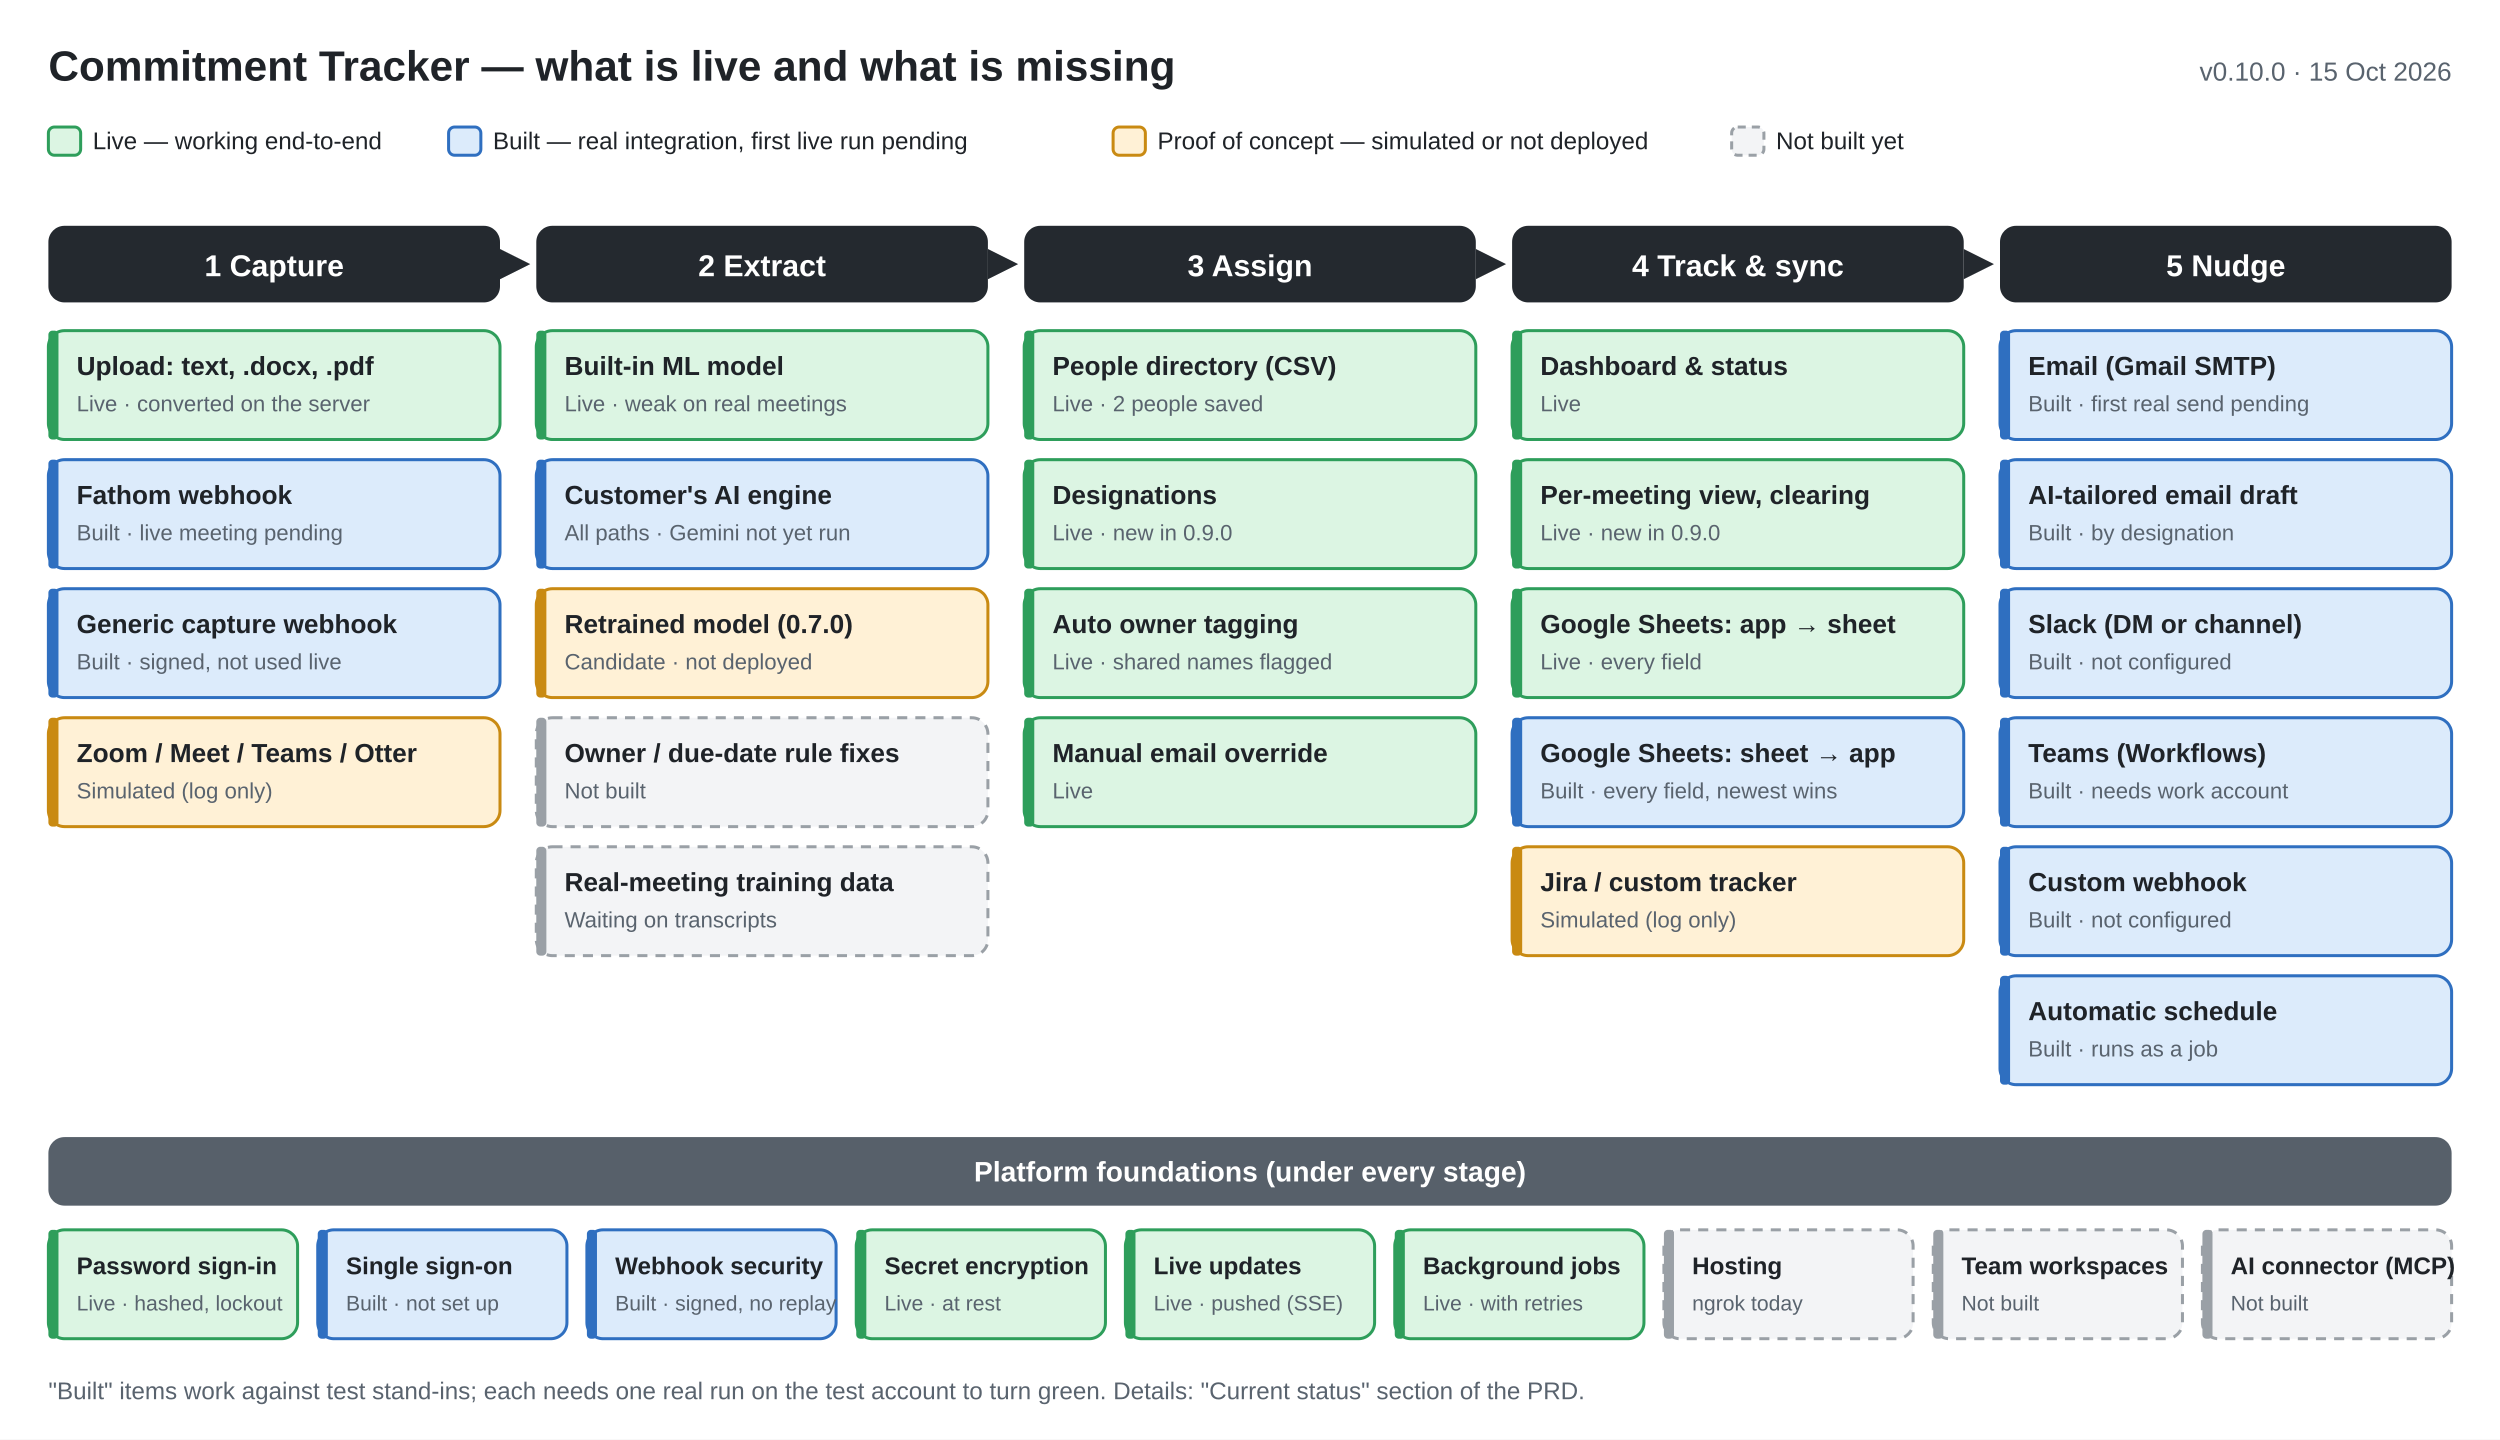
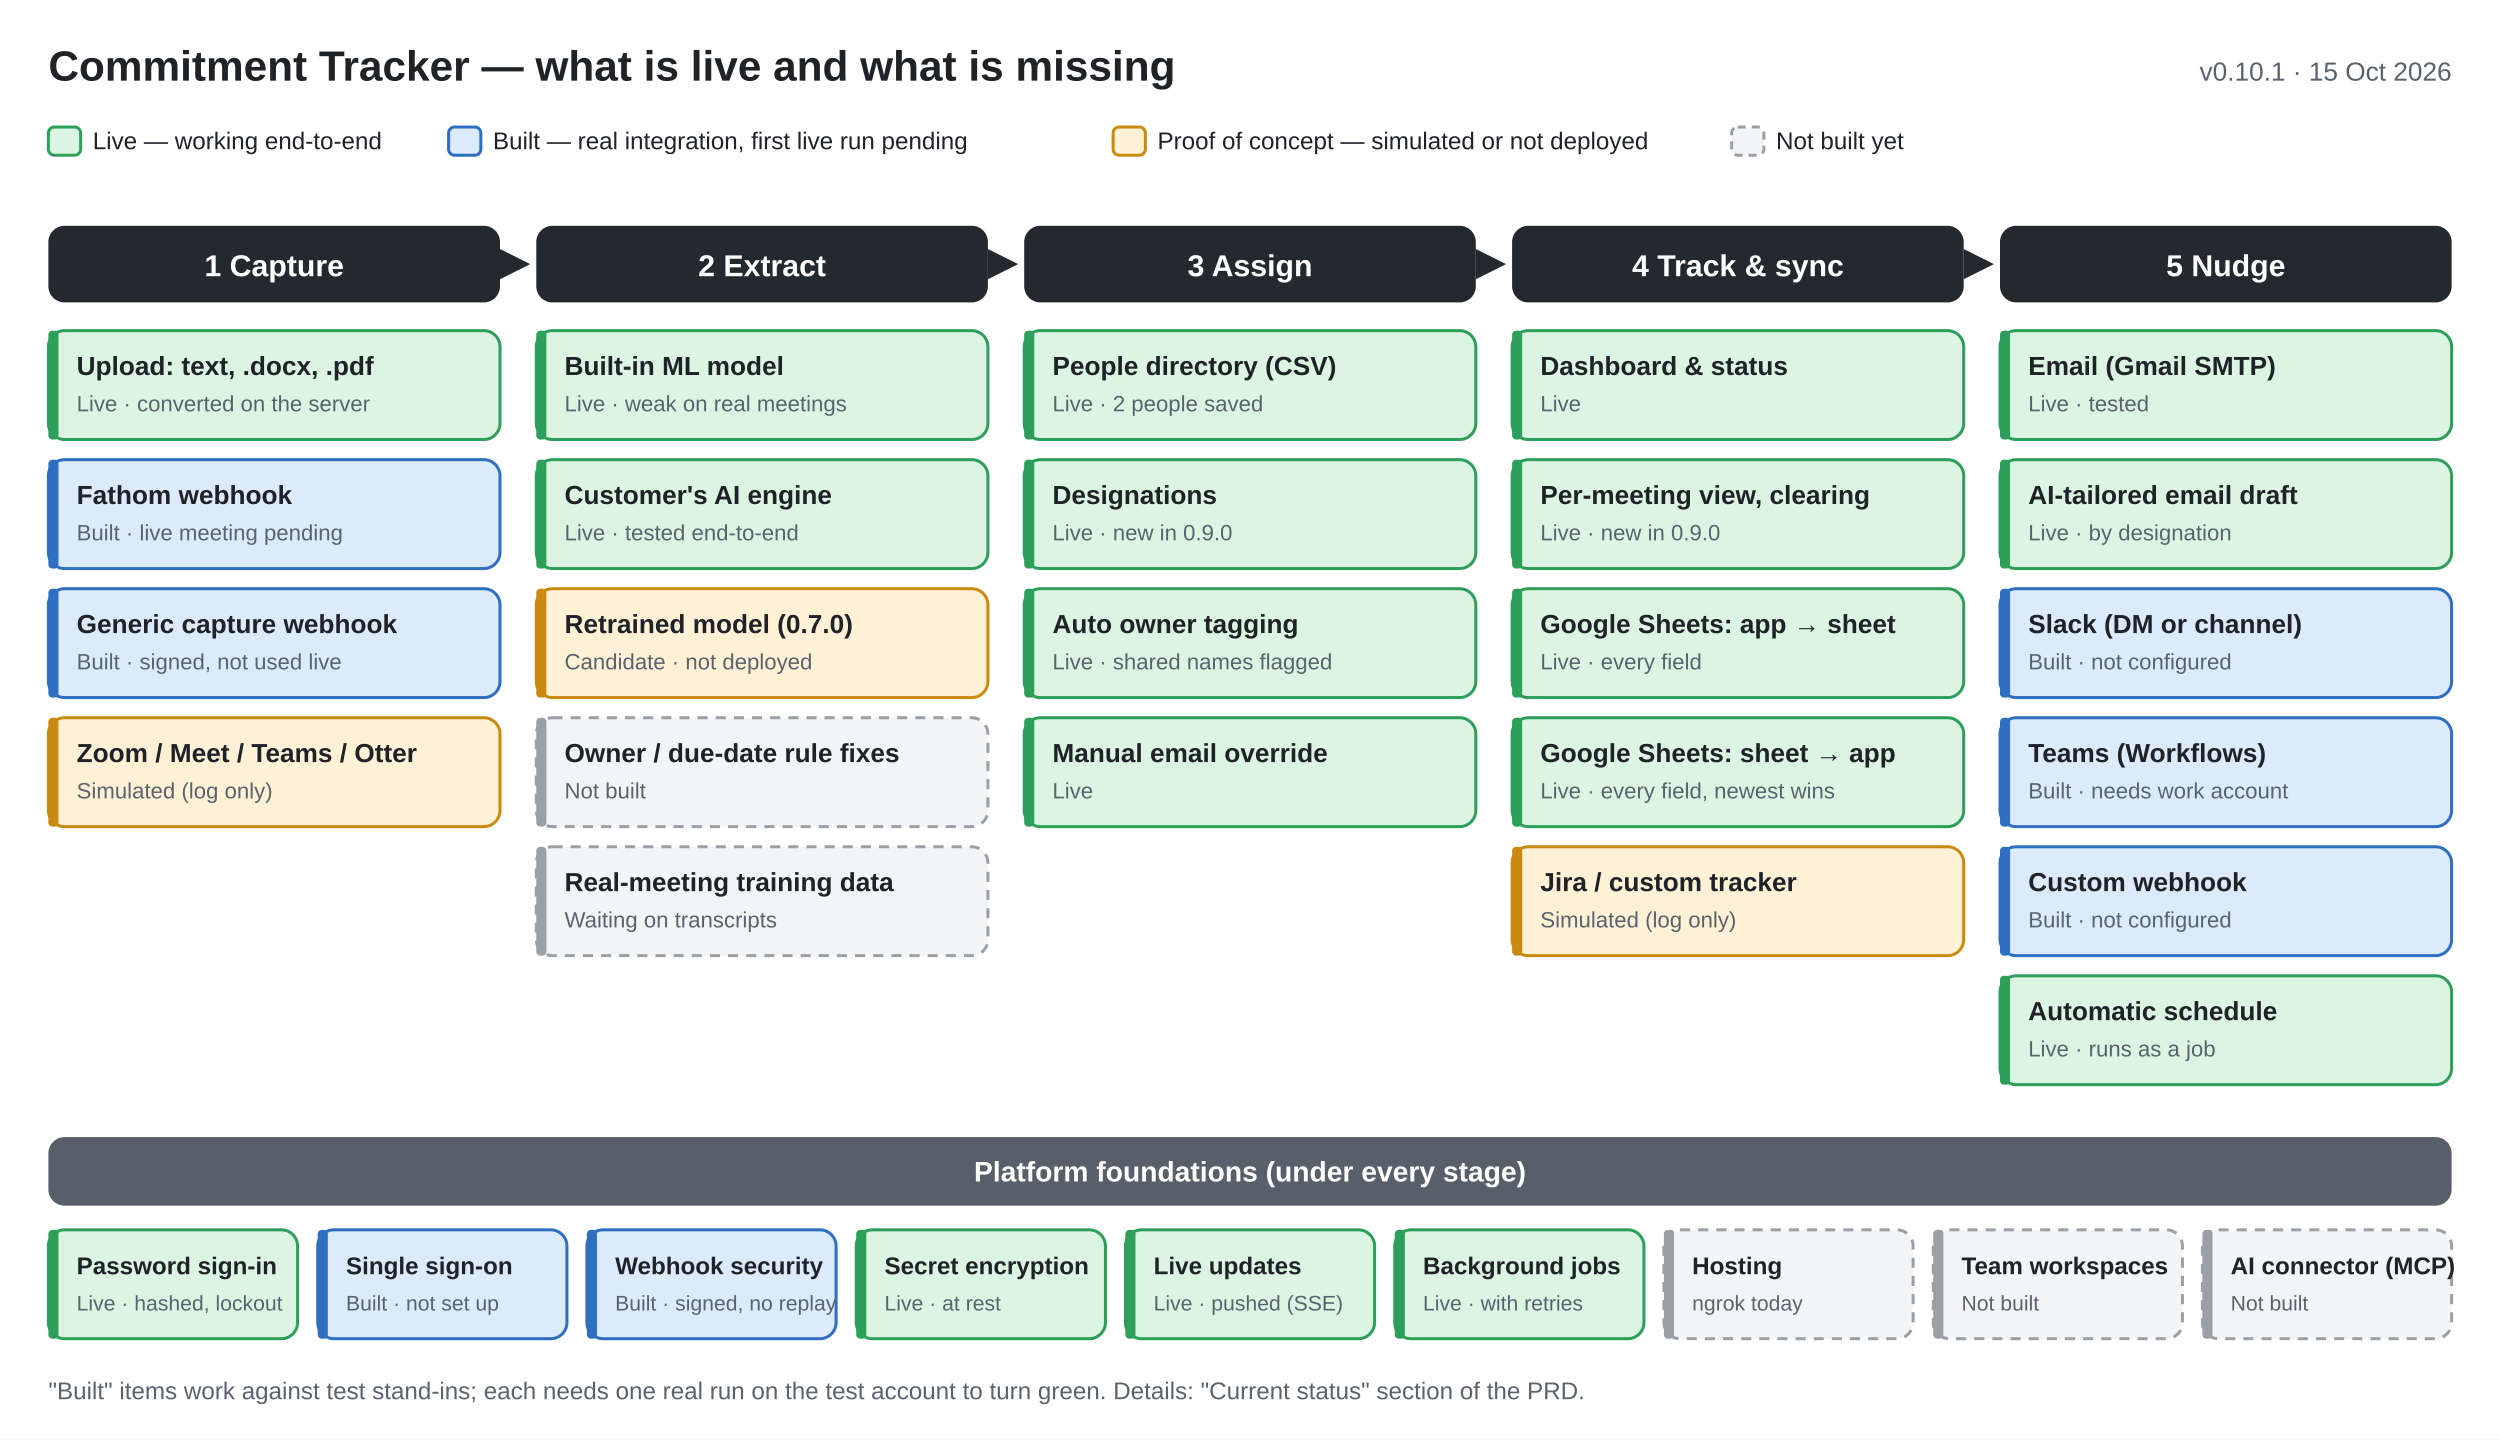
<svg xmlns="http://www.w3.org/2000/svg" viewBox="0 0 1240 714" width="1240" height="714" font-family="Segoe UI, Helvetica Neue, Arial, sans-serif" role="img" aria-label="Commitment Tracker status: what is live and what is missing">
  <defs>
    <marker id="arrow" viewBox="0 0 10 10" refX="8" refY="5" markerWidth="6" markerHeight="6" orient="auto">
      <path d="M0 0 L10 5 L0 10 z" fill="#24292F" />
    </marker>
  </defs>
  <rect width="1240" height="714" fill="#FFFFFF" />
  <text x="24" y="40" font-size="21" font-weight="700" fill="#1F2328">Commitment Tracker — what is live and what is missing</text>
-   <text x="1216" y="40" font-size="13" fill="#59636E" text-anchor="end">v0.10.0 · 15 Oct 2026</text>
+   <text x="1216" y="40" font-size="13" fill="#59636E" text-anchor="end">v0.10.1 · 15 Oct 2026</text>
  <rect x="24" y="63" width="16" height="14" rx="3" fill="#DCF5E3" stroke="#2E9E5B" stroke-width="1.5" />
  <text x="46" y="74" font-size="12" fill="#1F2328">Live — working end-to-end</text>
  <rect x="222.5" y="63" width="16" height="14" rx="3" fill="#DCEBFB" stroke="#2F6FC0" stroke-width="1.5" />
  <text x="244.5" y="74" font-size="12" fill="#1F2328">Built — real integration, first live run pending</text>
  <rect x="552.1" y="63" width="16" height="14" rx="3" fill="#FFF1D6" stroke="#C98A12" stroke-width="1.5" />
  <text x="574.1" y="74" font-size="12" fill="#1F2328">Proof of concept — simulated or not deployed</text>
  <rect x="858.9" y="63" width="16" height="14" rx="3" fill="#F3F4F6" stroke="#9AA0A6" stroke-width="1.5" stroke-dasharray="4 3" />
  <text x="880.9" y="74" font-size="12" fill="#1F2328">Not built yet</text>
  <rect x="24.0" y="112" width="224.0" height="38" rx="8" fill="#24292F" />
  <text x="136.0" y="137" font-size="15" font-weight="700" fill="#FFFFFF" text-anchor="middle">1  Capture</text>
  <path d="M250.0 131 h10" stroke="#24292F" stroke-width="2.5" marker-end="url(#arrow)" />
  <rect x="24.0" y="164" width="224.0" height="54" rx="8" fill="#DCF5E3" stroke="#2E9E5B" stroke-width="1.5" />
  <rect x="24.0" y="164" width="5" height="54" rx="2" fill="#2E9E5B" />
  <text x="38.0" y="186" font-size="13" font-weight="600" fill="#1F2328">Upload: text, .docx, .pdf</text>
  <text x="38.0" y="204" font-size="11" fill="#59636E">Live · converted on the server</text>
  <rect x="24.0" y="228" width="224.0" height="54" rx="8" fill="#DCEBFB" stroke="#2F6FC0" stroke-width="1.5" />
  <rect x="24.0" y="228" width="5" height="54" rx="2" fill="#2F6FC0" />
  <text x="38.0" y="250" font-size="13" font-weight="600" fill="#1F2328">Fathom webhook</text>
  <text x="38.0" y="268" font-size="11" fill="#59636E">Built · live meeting pending</text>
  <rect x="24.0" y="292" width="224.0" height="54" rx="8" fill="#DCEBFB" stroke="#2F6FC0" stroke-width="1.5" />
  <rect x="24.0" y="292" width="5" height="54" rx="2" fill="#2F6FC0" />
  <text x="38.0" y="314" font-size="13" font-weight="600" fill="#1F2328">Generic capture webhook</text>
  <text x="38.0" y="332" font-size="11" fill="#59636E">Built · signed, not used live</text>
  <rect x="24.0" y="356" width="224.0" height="54" rx="8" fill="#FFF1D6" stroke="#C98A12" stroke-width="1.5" />
  <rect x="24.0" y="356" width="5" height="54" rx="2" fill="#C98A12" />
  <text x="38.0" y="378" font-size="13" font-weight="600" fill="#1F2328">Zoom / Meet / Teams / Otter</text>
  <text x="38.0" y="396" font-size="11" fill="#59636E">Simulated (log only)</text>
  <rect x="266.0" y="112" width="224.0" height="38" rx="8" fill="#24292F" />
  <text x="378.0" y="137" font-size="15" font-weight="700" fill="#FFFFFF" text-anchor="middle">2  Extract</text>
  <path d="M492.0 131 h10" stroke="#24292F" stroke-width="2.5" marker-end="url(#arrow)" />
  <rect x="266.0" y="164" width="224.0" height="54" rx="8" fill="#DCF5E3" stroke="#2E9E5B" stroke-width="1.5" />
  <rect x="266.0" y="164" width="5" height="54" rx="2" fill="#2E9E5B" />
  <text x="280.0" y="186" font-size="13" font-weight="600" fill="#1F2328">Built-in ML model</text>
  <text x="280.0" y="204" font-size="11" fill="#59636E">Live · weak on real meetings</text>
-   <rect x="266.0" y="228" width="224.0" height="54" rx="8" fill="#DCEBFB" stroke="#2F6FC0" stroke-width="1.5" />
-   <rect x="266.0" y="228" width="5" height="54" rx="2" fill="#2F6FC0" />
+   <rect x="266.0" y="228" width="224.0" height="54" rx="8" fill="#DCF5E3" stroke="#2E9E5B" stroke-width="1.5" />
+   <rect x="266.0" y="228" width="5" height="54" rx="2" fill="#2E9E5B" />
  <text x="280.0" y="250" font-size="13" font-weight="600" fill="#1F2328">Customer's AI engine</text>
-   <text x="280.0" y="268" font-size="11" fill="#59636E">All paths · Gemini not yet run</text>
+   <text x="280.0" y="268" font-size="11" fill="#59636E">Live · tested end-to-end</text>
  <rect x="266.0" y="292" width="224.0" height="54" rx="8" fill="#FFF1D6" stroke="#C98A12" stroke-width="1.5" />
  <rect x="266.0" y="292" width="5" height="54" rx="2" fill="#C98A12" />
  <text x="280.0" y="314" font-size="13" font-weight="600" fill="#1F2328">Retrained model (0.7.0)</text>
  <text x="280.0" y="332" font-size="11" fill="#59636E">Candidate · not deployed</text>
  <rect x="266.0" y="356" width="224.0" height="54" rx="8" fill="#F3F4F6" stroke="#9AA0A6" stroke-width="1.5" stroke-dasharray="5 4" />
  <rect x="266.0" y="356" width="5" height="54" rx="2" fill="#9AA0A6" />
  <text x="280.0" y="378" font-size="13" font-weight="600" fill="#1F2328">Owner / due-date rule fixes</text>
  <text x="280.0" y="396" font-size="11" fill="#59636E">Not built</text>
  <rect x="266.0" y="420" width="224.0" height="54" rx="8" fill="#F3F4F6" stroke="#9AA0A6" stroke-width="1.5" stroke-dasharray="5 4" />
  <rect x="266.0" y="420" width="5" height="54" rx="2" fill="#9AA0A6" />
  <text x="280.0" y="442" font-size="13" font-weight="600" fill="#1F2328">Real-meeting training data</text>
  <text x="280.0" y="460" font-size="11" fill="#59636E">Waiting on transcripts</text>
  <rect x="508.0" y="112" width="224.0" height="38" rx="8" fill="#24292F" />
  <text x="620.0" y="137" font-size="15" font-weight="700" fill="#FFFFFF" text-anchor="middle">3  Assign</text>
  <path d="M734.0 131 h10" stroke="#24292F" stroke-width="2.5" marker-end="url(#arrow)" />
  <rect x="508.0" y="164" width="224.0" height="54" rx="8" fill="#DCF5E3" stroke="#2E9E5B" stroke-width="1.5" />
  <rect x="508.0" y="164" width="5" height="54" rx="2" fill="#2E9E5B" />
  <text x="522.0" y="186" font-size="13" font-weight="600" fill="#1F2328">People directory (CSV)</text>
  <text x="522.0" y="204" font-size="11" fill="#59636E">Live · 2 people saved</text>
  <rect x="508.0" y="228" width="224.0" height="54" rx="8" fill="#DCF5E3" stroke="#2E9E5B" stroke-width="1.5" />
  <rect x="508.0" y="228" width="5" height="54" rx="2" fill="#2E9E5B" />
  <text x="522.0" y="250" font-size="13" font-weight="600" fill="#1F2328">Designations</text>
  <text x="522.0" y="268" font-size="11" fill="#59636E">Live · new in 0.9.0</text>
  <rect x="508.0" y="292" width="224.0" height="54" rx="8" fill="#DCF5E3" stroke="#2E9E5B" stroke-width="1.5" />
  <rect x="508.0" y="292" width="5" height="54" rx="2" fill="#2E9E5B" />
  <text x="522.0" y="314" font-size="13" font-weight="600" fill="#1F2328">Auto owner tagging</text>
  <text x="522.0" y="332" font-size="11" fill="#59636E">Live · shared names flagged</text>
  <rect x="508.0" y="356" width="224.0" height="54" rx="8" fill="#DCF5E3" stroke="#2E9E5B" stroke-width="1.5" />
  <rect x="508.0" y="356" width="5" height="54" rx="2" fill="#2E9E5B" />
  <text x="522.0" y="378" font-size="13" font-weight="600" fill="#1F2328">Manual email override</text>
  <text x="522.0" y="396" font-size="11" fill="#59636E">Live</text>
  <rect x="750.0" y="112" width="224.0" height="38" rx="8" fill="#24292F" />
  <text x="862.0" y="137" font-size="15" font-weight="700" fill="#FFFFFF" text-anchor="middle">4  Track &amp; sync</text>
  <path d="M976.0 131 h10" stroke="#24292F" stroke-width="2.5" marker-end="url(#arrow)" />
  <rect x="750.0" y="164" width="224.0" height="54" rx="8" fill="#DCF5E3" stroke="#2E9E5B" stroke-width="1.5" />
  <rect x="750.0" y="164" width="5" height="54" rx="2" fill="#2E9E5B" />
  <text x="764.0" y="186" font-size="13" font-weight="600" fill="#1F2328">Dashboard &amp; status</text>
  <text x="764.0" y="204" font-size="11" fill="#59636E">Live</text>
  <rect x="750.0" y="228" width="224.0" height="54" rx="8" fill="#DCF5E3" stroke="#2E9E5B" stroke-width="1.5" />
  <rect x="750.0" y="228" width="5" height="54" rx="2" fill="#2E9E5B" />
  <text x="764.0" y="250" font-size="13" font-weight="600" fill="#1F2328">Per-meeting view, clearing</text>
  <text x="764.0" y="268" font-size="11" fill="#59636E">Live · new in 0.9.0</text>
  <rect x="750.0" y="292" width="224.0" height="54" rx="8" fill="#DCF5E3" stroke="#2E9E5B" stroke-width="1.5" />
  <rect x="750.0" y="292" width="5" height="54" rx="2" fill="#2E9E5B" />
  <text x="764.0" y="314" font-size="13" font-weight="600" fill="#1F2328">Google Sheets: app → sheet</text>
  <text x="764.0" y="332" font-size="11" fill="#59636E">Live · every field</text>
-   <rect x="750.0" y="356" width="224.0" height="54" rx="8" fill="#DCEBFB" stroke="#2F6FC0" stroke-width="1.5" />
-   <rect x="750.0" y="356" width="5" height="54" rx="2" fill="#2F6FC0" />
+   <rect x="750.0" y="356" width="224.0" height="54" rx="8" fill="#DCF5E3" stroke="#2E9E5B" stroke-width="1.5" />
+   <rect x="750.0" y="356" width="5" height="54" rx="2" fill="#2E9E5B" />
  <text x="764.0" y="378" font-size="13" font-weight="600" fill="#1F2328">Google Sheets: sheet → app</text>
-   <text x="764.0" y="396" font-size="11" fill="#59636E">Built · every field, newest wins</text>
+   <text x="764.0" y="396" font-size="11" fill="#59636E">Live · every field, newest wins</text>
  <rect x="750.0" y="420" width="224.0" height="54" rx="8" fill="#FFF1D6" stroke="#C98A12" stroke-width="1.5" />
  <rect x="750.0" y="420" width="5" height="54" rx="2" fill="#C98A12" />
  <text x="764.0" y="442" font-size="13" font-weight="600" fill="#1F2328">Jira / custom tracker</text>
  <text x="764.0" y="460" font-size="11" fill="#59636E">Simulated (log only)</text>
  <rect x="992.0" y="112" width="224.0" height="38" rx="8" fill="#24292F" />
  <text x="1104.0" y="137" font-size="15" font-weight="700" fill="#FFFFFF" text-anchor="middle">5  Nudge</text>
-   <rect x="992.0" y="164" width="224.0" height="54" rx="8" fill="#DCEBFB" stroke="#2F6FC0" stroke-width="1.5" />
-   <rect x="992.0" y="164" width="5" height="54" rx="2" fill="#2F6FC0" />
+   <rect x="992.0" y="164" width="224.0" height="54" rx="8" fill="#DCF5E3" stroke="#2E9E5B" stroke-width="1.5" />
+   <rect x="992.0" y="164" width="5" height="54" rx="2" fill="#2E9E5B" />
  <text x="1006.0" y="186" font-size="13" font-weight="600" fill="#1F2328">Email (Gmail SMTP)</text>
-   <text x="1006.0" y="204" font-size="11" fill="#59636E">Built · first real send pending</text>
-   <rect x="992.0" y="228" width="224.0" height="54" rx="8" fill="#DCEBFB" stroke="#2F6FC0" stroke-width="1.5" />
-   <rect x="992.0" y="228" width="5" height="54" rx="2" fill="#2F6FC0" />
+   <text x="1006.0" y="204" font-size="11" fill="#59636E">Live · tested</text>
+   <rect x="992.0" y="228" width="224.0" height="54" rx="8" fill="#DCF5E3" stroke="#2E9E5B" stroke-width="1.5" />
+   <rect x="992.0" y="228" width="5" height="54" rx="2" fill="#2E9E5B" />
  <text x="1006.0" y="250" font-size="13" font-weight="600" fill="#1F2328">AI-tailored email draft</text>
-   <text x="1006.0" y="268" font-size="11" fill="#59636E">Built · by designation</text>
+   <text x="1006.0" y="268" font-size="11" fill="#59636E">Live · by designation</text>
  <rect x="992.0" y="292" width="224.0" height="54" rx="8" fill="#DCEBFB" stroke="#2F6FC0" stroke-width="1.5" />
  <rect x="992.0" y="292" width="5" height="54" rx="2" fill="#2F6FC0" />
  <text x="1006.0" y="314" font-size="13" font-weight="600" fill="#1F2328">Slack (DM or channel)</text>
  <text x="1006.0" y="332" font-size="11" fill="#59636E">Built · not configured</text>
  <rect x="992.0" y="356" width="224.0" height="54" rx="8" fill="#DCEBFB" stroke="#2F6FC0" stroke-width="1.5" />
  <rect x="992.0" y="356" width="5" height="54" rx="2" fill="#2F6FC0" />
  <text x="1006.0" y="378" font-size="13" font-weight="600" fill="#1F2328">Teams (Workflows)</text>
  <text x="1006.0" y="396" font-size="11" fill="#59636E">Built · needs work account</text>
  <rect x="992.0" y="420" width="224.0" height="54" rx="8" fill="#DCEBFB" stroke="#2F6FC0" stroke-width="1.5" />
  <rect x="992.0" y="420" width="5" height="54" rx="2" fill="#2F6FC0" />
  <text x="1006.0" y="442" font-size="13" font-weight="600" fill="#1F2328">Custom webhook</text>
  <text x="1006.0" y="460" font-size="11" fill="#59636E">Built · not configured</text>
-   <rect x="992.0" y="484" width="224.0" height="54" rx="8" fill="#DCEBFB" stroke="#2F6FC0" stroke-width="1.5" />
-   <rect x="992.0" y="484" width="5" height="54" rx="2" fill="#2F6FC0" />
+   <rect x="992.0" y="484" width="224.0" height="54" rx="8" fill="#DCF5E3" stroke="#2E9E5B" stroke-width="1.5" />
+   <rect x="992.0" y="484" width="5" height="54" rx="2" fill="#2E9E5B" />
  <text x="1006.0" y="506" font-size="13" font-weight="600" fill="#1F2328">Automatic schedule</text>
-   <text x="1006.0" y="524" font-size="11" fill="#59636E">Built · runs as a job</text>
+   <text x="1006.0" y="524" font-size="11" fill="#59636E">Live · runs as a job</text>
  <rect x="24" y="564" width="1192" height="34" rx="8" fill="#57606A" />
  <text x="620.0" y="586" font-size="14" font-weight="700" fill="#FFFFFF" text-anchor="middle">Platform foundations (under every stage)</text>
  <rect x="24.0" y="610" width="123.6" height="54" rx="8" fill="#DCF5E3" stroke="#2E9E5B" stroke-width="1.5" />
  <rect x="24.0" y="610" width="5" height="54" rx="2" fill="#2E9E5B" />
  <text x="38.0" y="632" font-size="12" font-weight="600" fill="#1F2328">Password sign-in</text>
  <text x="38.0" y="650" font-size="10.5" fill="#59636E">Live · hashed, lockout</text>
  <rect x="157.6" y="610" width="123.6" height="54" rx="8" fill="#DCEBFB" stroke="#2F6FC0" stroke-width="1.5" />
  <rect x="157.6" y="610" width="5" height="54" rx="2" fill="#2F6FC0" />
  <text x="171.6" y="632" font-size="12" font-weight="600" fill="#1F2328">Single sign-on</text>
  <text x="171.6" y="650" font-size="10.5" fill="#59636E">Built · not set up</text>
  <rect x="291.1" y="610" width="123.6" height="54" rx="8" fill="#DCEBFB" stroke="#2F6FC0" stroke-width="1.5" />
  <rect x="291.1" y="610" width="5" height="54" rx="2" fill="#2F6FC0" />
  <text x="305.1" y="632" font-size="12" font-weight="600" fill="#1F2328">Webhook security</text>
  <text x="305.1" y="650" font-size="10.5" fill="#59636E">Built · signed, no replay</text>
  <rect x="424.7" y="610" width="123.6" height="54" rx="8" fill="#DCF5E3" stroke="#2E9E5B" stroke-width="1.5" />
  <rect x="424.7" y="610" width="5" height="54" rx="2" fill="#2E9E5B" />
  <text x="438.7" y="632" font-size="12" font-weight="600" fill="#1F2328">Secret encryption</text>
  <text x="438.7" y="650" font-size="10.5" fill="#59636E">Live · at rest</text>
  <rect x="558.2" y="610" width="123.6" height="54" rx="8" fill="#DCF5E3" stroke="#2E9E5B" stroke-width="1.5" />
  <rect x="558.2" y="610" width="5" height="54" rx="2" fill="#2E9E5B" />
  <text x="572.2" y="632" font-size="12" font-weight="600" fill="#1F2328">Live updates</text>
  <text x="572.2" y="650" font-size="10.5" fill="#59636E">Live · pushed (SSE)</text>
  <rect x="691.8" y="610" width="123.6" height="54" rx="8" fill="#DCF5E3" stroke="#2E9E5B" stroke-width="1.5" />
  <rect x="691.8" y="610" width="5" height="54" rx="2" fill="#2E9E5B" />
  <text x="705.8" y="632" font-size="12" font-weight="600" fill="#1F2328">Background jobs</text>
  <text x="705.8" y="650" font-size="10.5" fill="#59636E">Live · with retries</text>
  <rect x="825.3" y="610" width="123.6" height="54" rx="8" fill="#F3F4F6" stroke="#9AA0A6" stroke-width="1.5" stroke-dasharray="5 4" />
  <rect x="825.3" y="610" width="5" height="54" rx="2" fill="#9AA0A6" />
  <text x="839.3" y="632" font-size="12" font-weight="600" fill="#1F2328">Hosting</text>
  <text x="839.3" y="650" font-size="10.5" fill="#59636E">ngrok today</text>
  <rect x="958.9" y="610" width="123.6" height="54" rx="8" fill="#F3F4F6" stroke="#9AA0A6" stroke-width="1.5" stroke-dasharray="5 4" />
  <rect x="958.9" y="610" width="5" height="54" rx="2" fill="#9AA0A6" />
  <text x="972.9" y="632" font-size="12" font-weight="600" fill="#1F2328">Team workspaces</text>
  <text x="972.9" y="650" font-size="10.5" fill="#59636E">Not built</text>
  <rect x="1092.4" y="610" width="123.6" height="54" rx="8" fill="#F3F4F6" stroke="#9AA0A6" stroke-width="1.5" stroke-dasharray="5 4" />
  <rect x="1092.4" y="610" width="5" height="54" rx="2" fill="#9AA0A6" />
  <text x="1106.4" y="632" font-size="12" font-weight="600" fill="#1F2328">AI connector (MCP)</text>
  <text x="1106.4" y="650" font-size="10.5" fill="#59636E">Not built</text>
  <text x="24" y="694" font-size="12" fill="#59636E">"Built" items work against test stand-ins; each needs one real run on the test account to turn green. Details: "Current status" section of the PRD.</text>
</svg>
